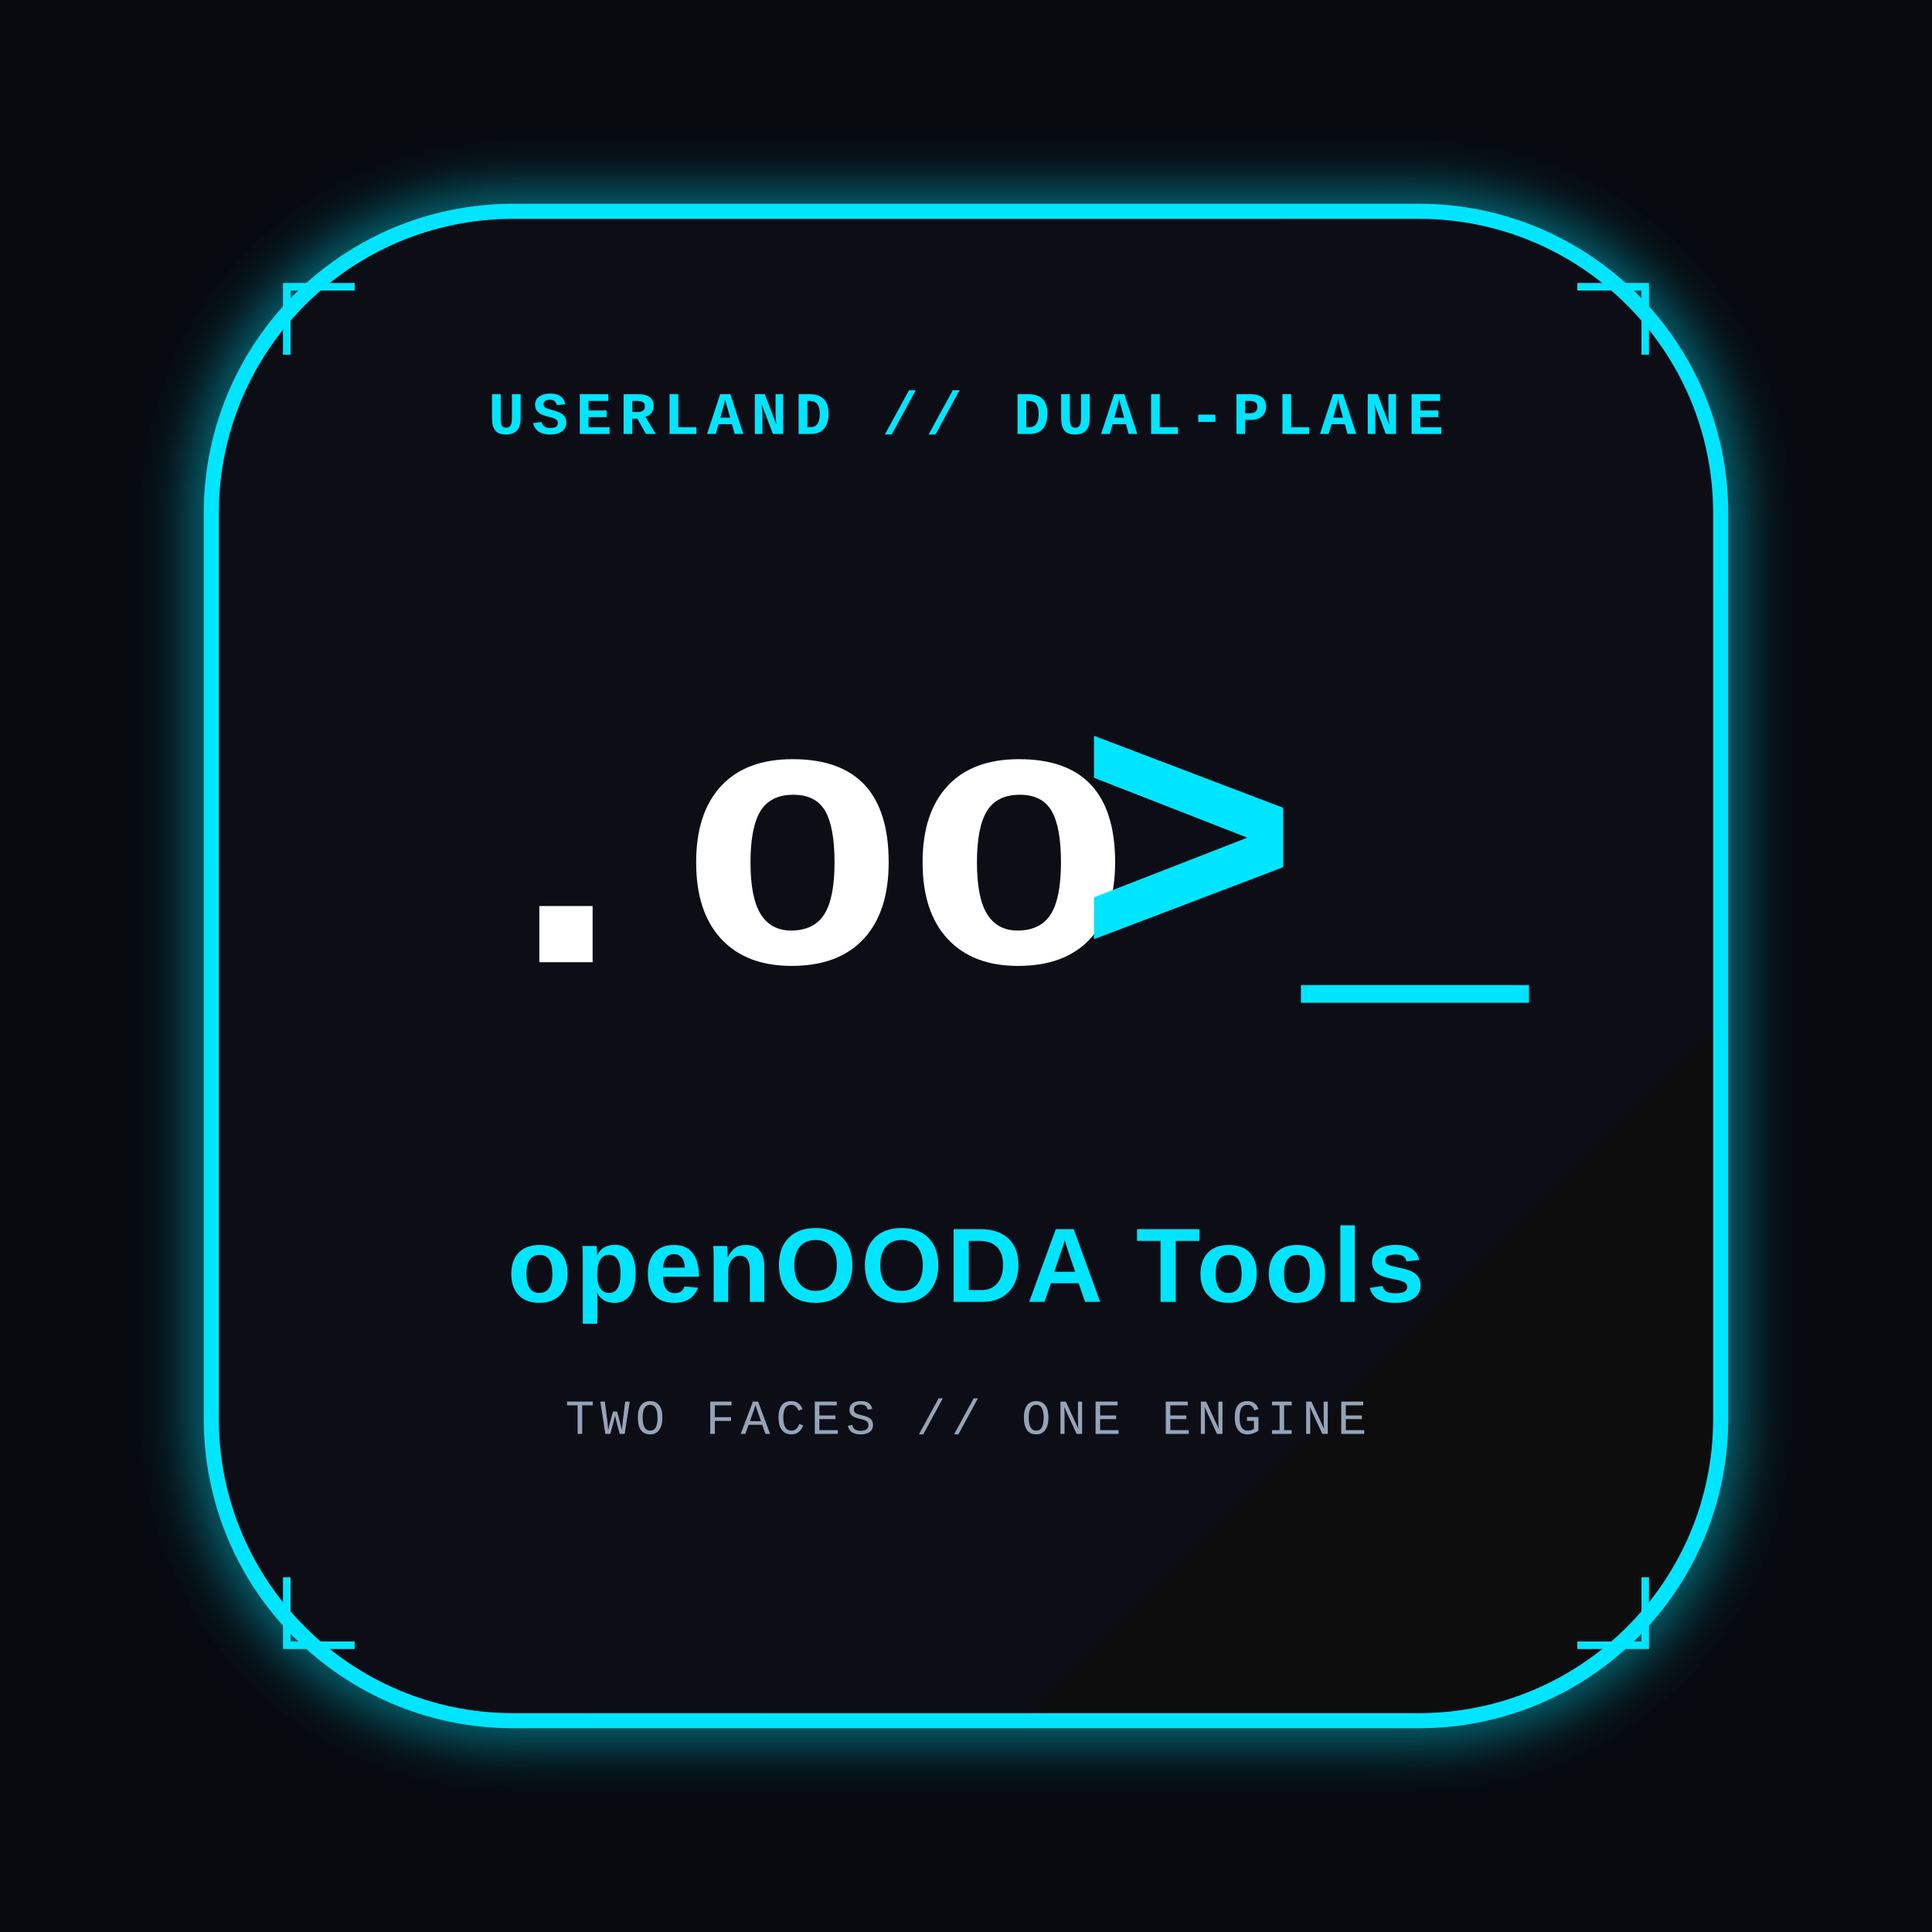
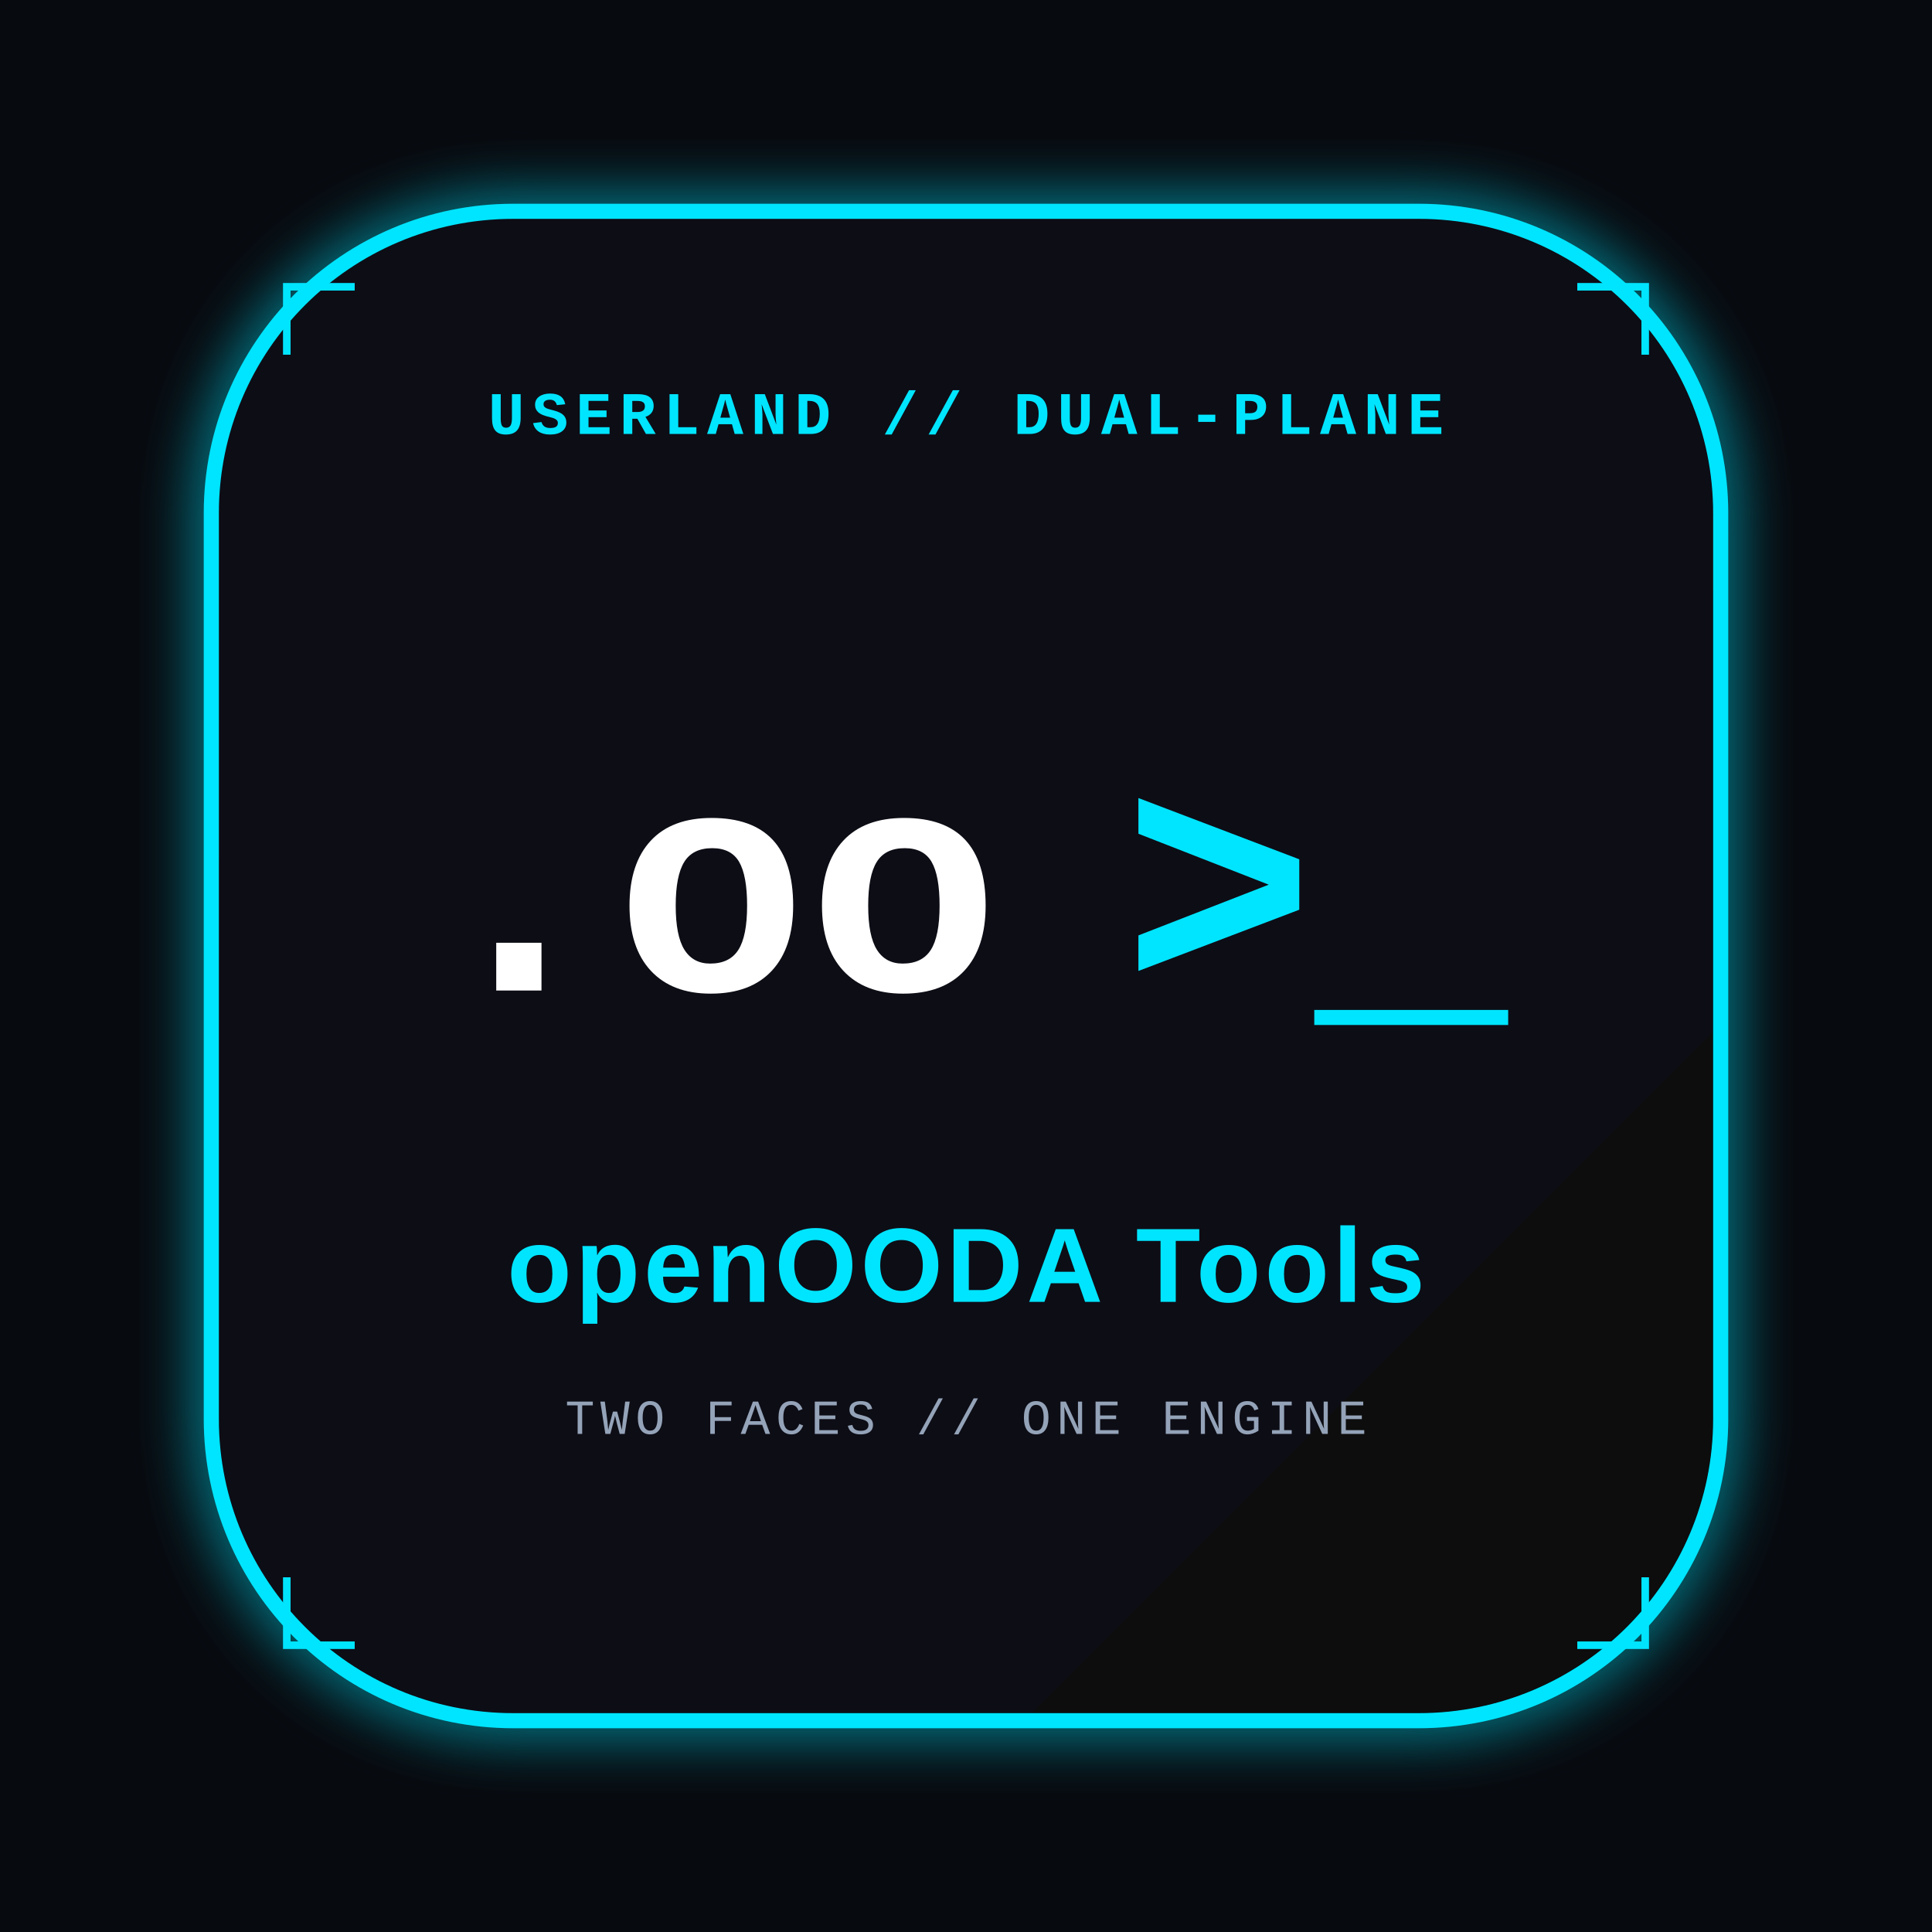
<svg xmlns="http://www.w3.org/2000/svg" viewBox="0 0 1024 1024" width="1024" height="1024">
  <defs>
    <linearGradient id="bg-grad-tools" x1="0%" y1="0%" x2="100%" y2="100%">
      <stop offset="0%" stop-color="#0b111a" />
      <stop offset="100%" stop-color="#070a0f" />
    </linearGradient>
    <filter id="glow-tools" x="-20%" y="-20%" width="140%" height="140%">
      <feGaussianBlur stdDeviation="16" result="blur" />
      <feComposite in="SourceGraphic" in2="blur" operator="over" />
    </filter>
  </defs>
  <rect width="1024" height="1024" fill="#070a0f" />
  <circle cx="512" cy="512" r="380" stroke="#121c2a" stroke-width="2" fill="none" />
  <circle cx="512" cy="512" r="280" stroke="#121c2a" stroke-width="2" fill="none" />
  <rect x="112" y="112" width="800" height="800" rx="160" fill="url(#bg-grad-tools)" stroke="#00e5ff" stroke-width="8" filter="url(#glow-tools)" />
  <path d="M152 188 L152 152 L188 152 M836 152 L872 152 L872 188 M152 836 L152 872 L188 872 M836 872 L872 872 L872 836" stroke="#00e5ff" stroke-width="4" fill="none" />
  <text x="512" y="230" text-anchor="middle" font-family="Liberation Mono, monospace" font-size="32" font-weight="700" fill="#00e5ff" letter-spacing="4">USERLAND // DUAL-PLANE</text>
-   <text x="420" y="510" text-anchor="middle" font-family="Liberation Mono, monospace" font-size="200" font-weight="700" fill="#ffffff">.oo</text>
-   <text x="690" y="510" text-anchor="middle" font-family="Liberation Mono, monospace" font-size="200" font-weight="700" fill="#00e5ff">&gt;_</text>
+   <text x="224" y="525" text-anchor="start" font-family="Liberation Mono, monospace" font-size="170" font-weight="700" fill="#ffffff">.oo</text>
+   <text x="595" y="525" text-anchor="start" font-family="Liberation Mono, monospace" font-size="170" font-weight="700" fill="#00e5ff">&gt;_</text>
  <text x="512" y="690" text-anchor="middle" font-family="Liberation Sans, sans-serif" font-size="56" font-weight="700" fill="#00e5ff" letter-spacing="2">openOODA Tools</text>
  <text x="512" y="760" text-anchor="middle" font-family="Liberation Mono, monospace" font-size="26" font-weight="400" fill="#94a3b8" letter-spacing="3">TWO FACES // ONE ENGINE</text>
</svg>
